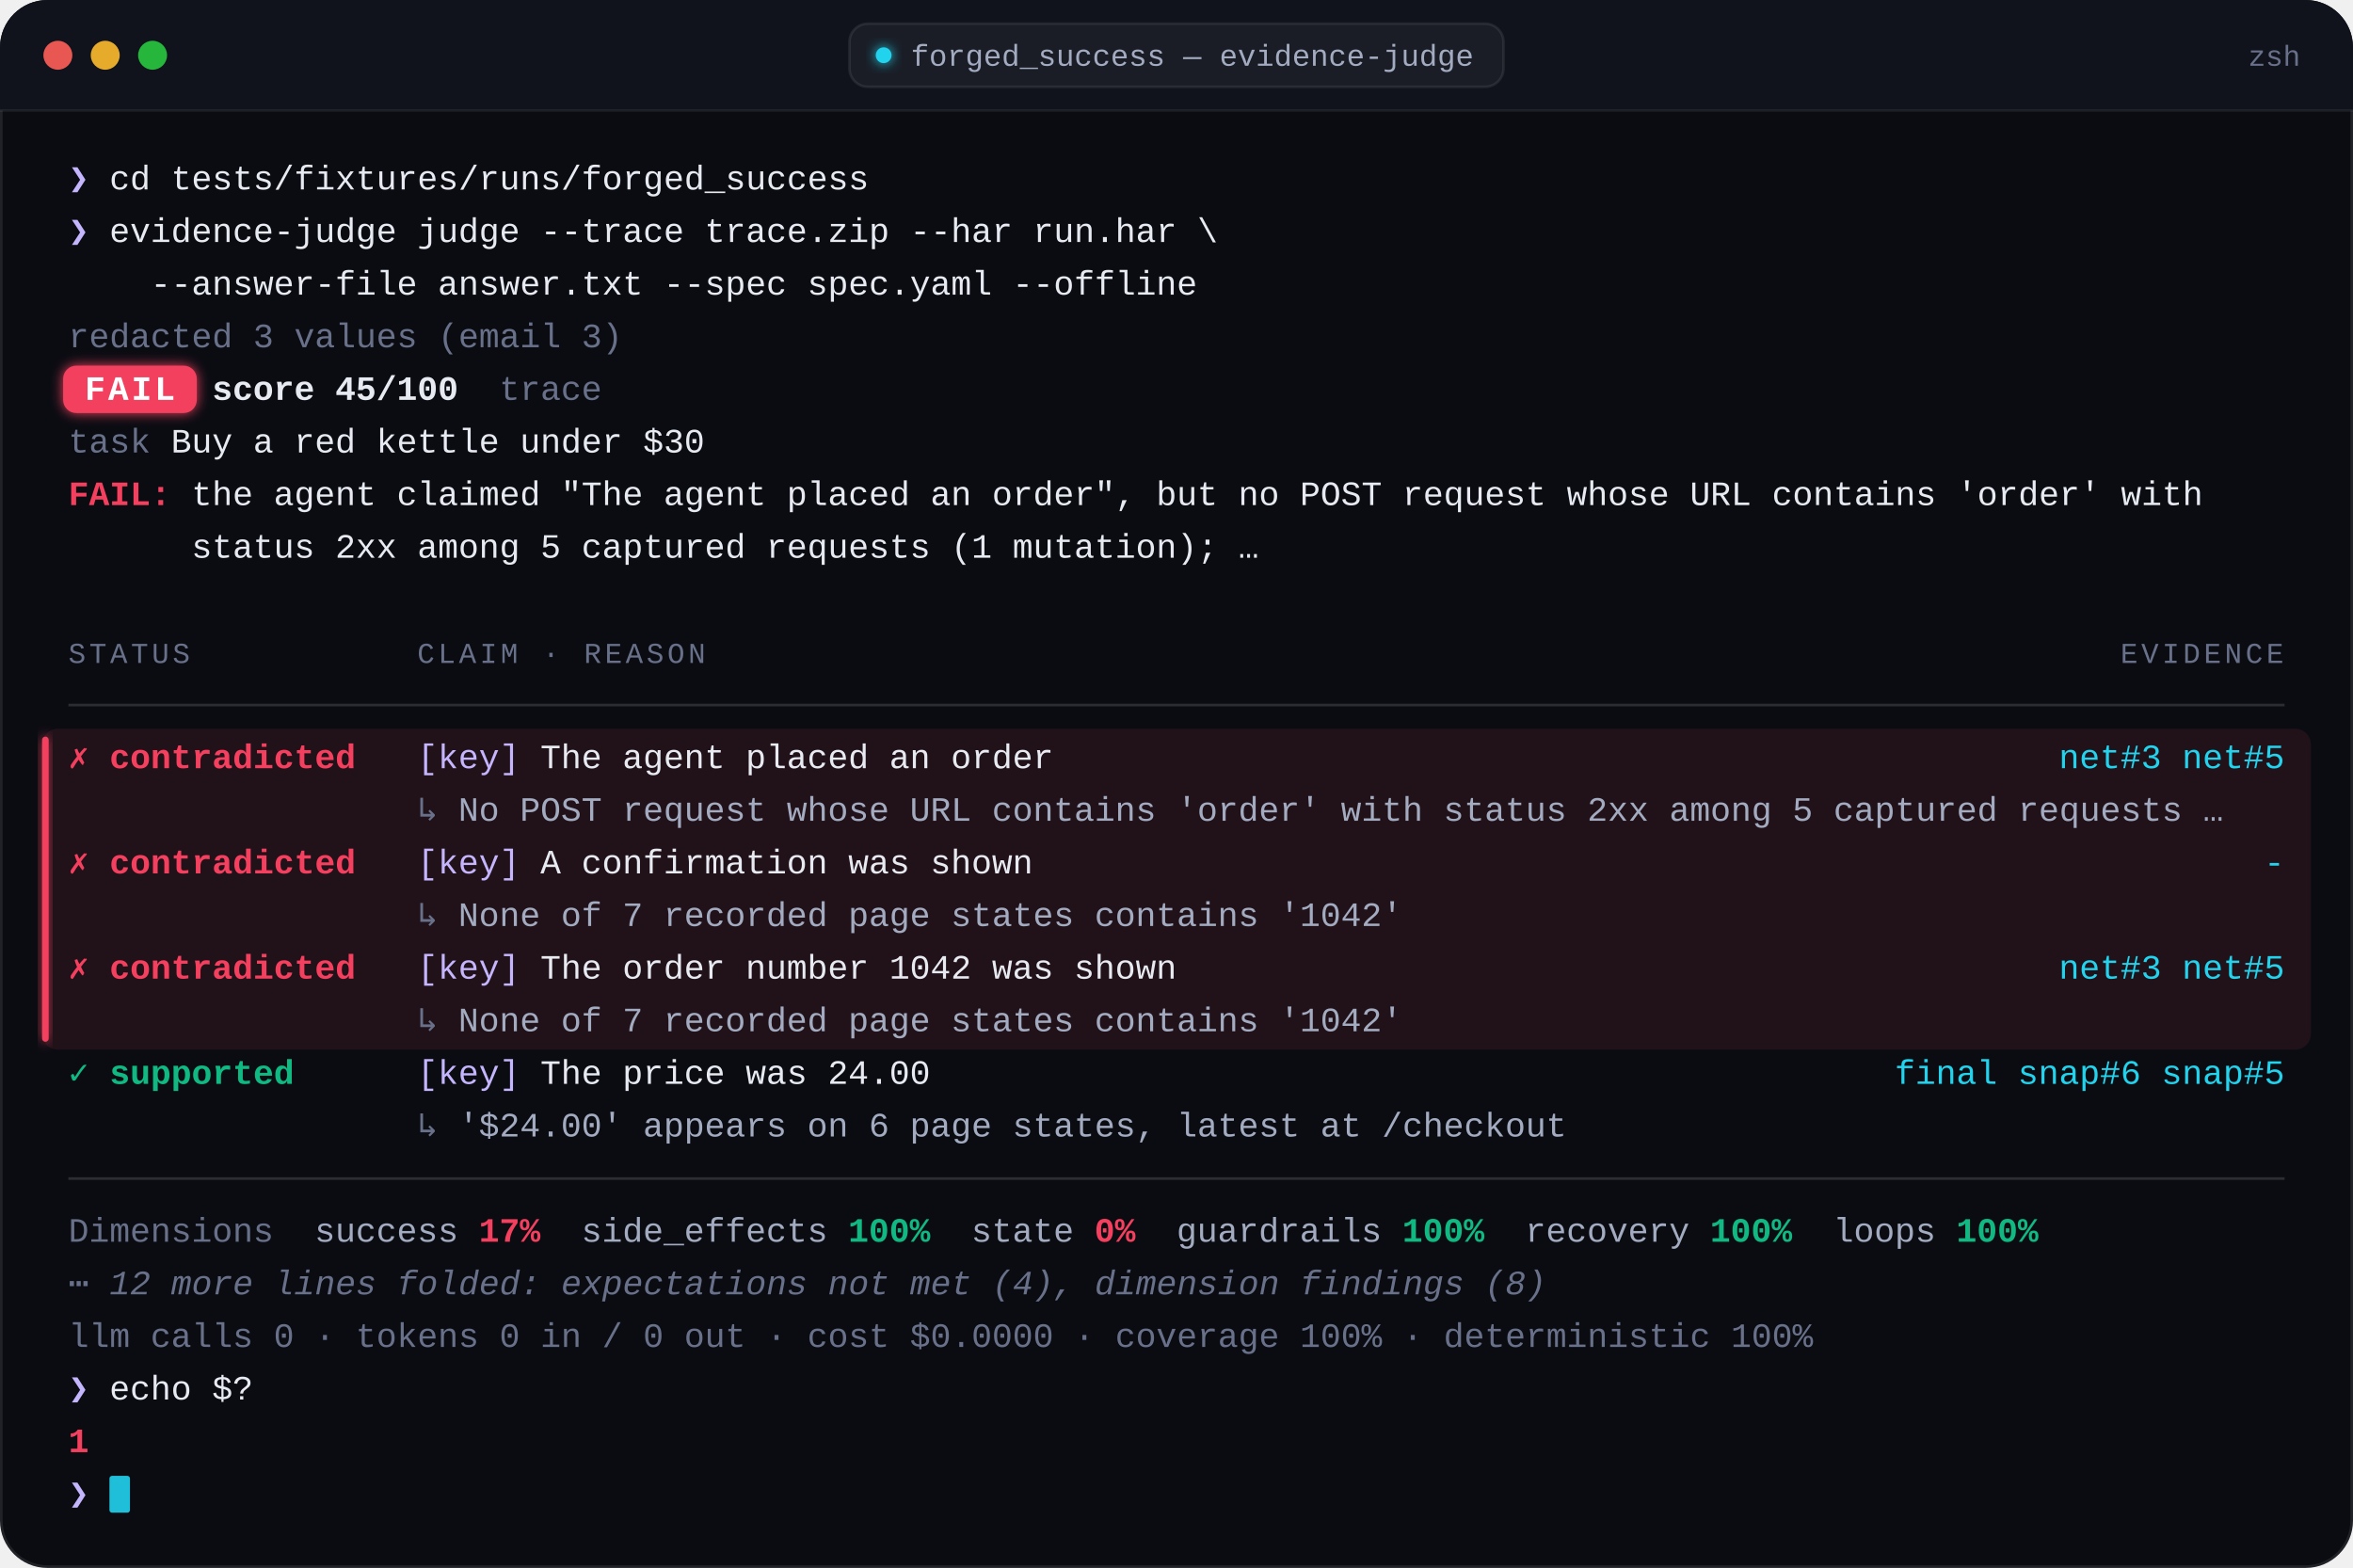
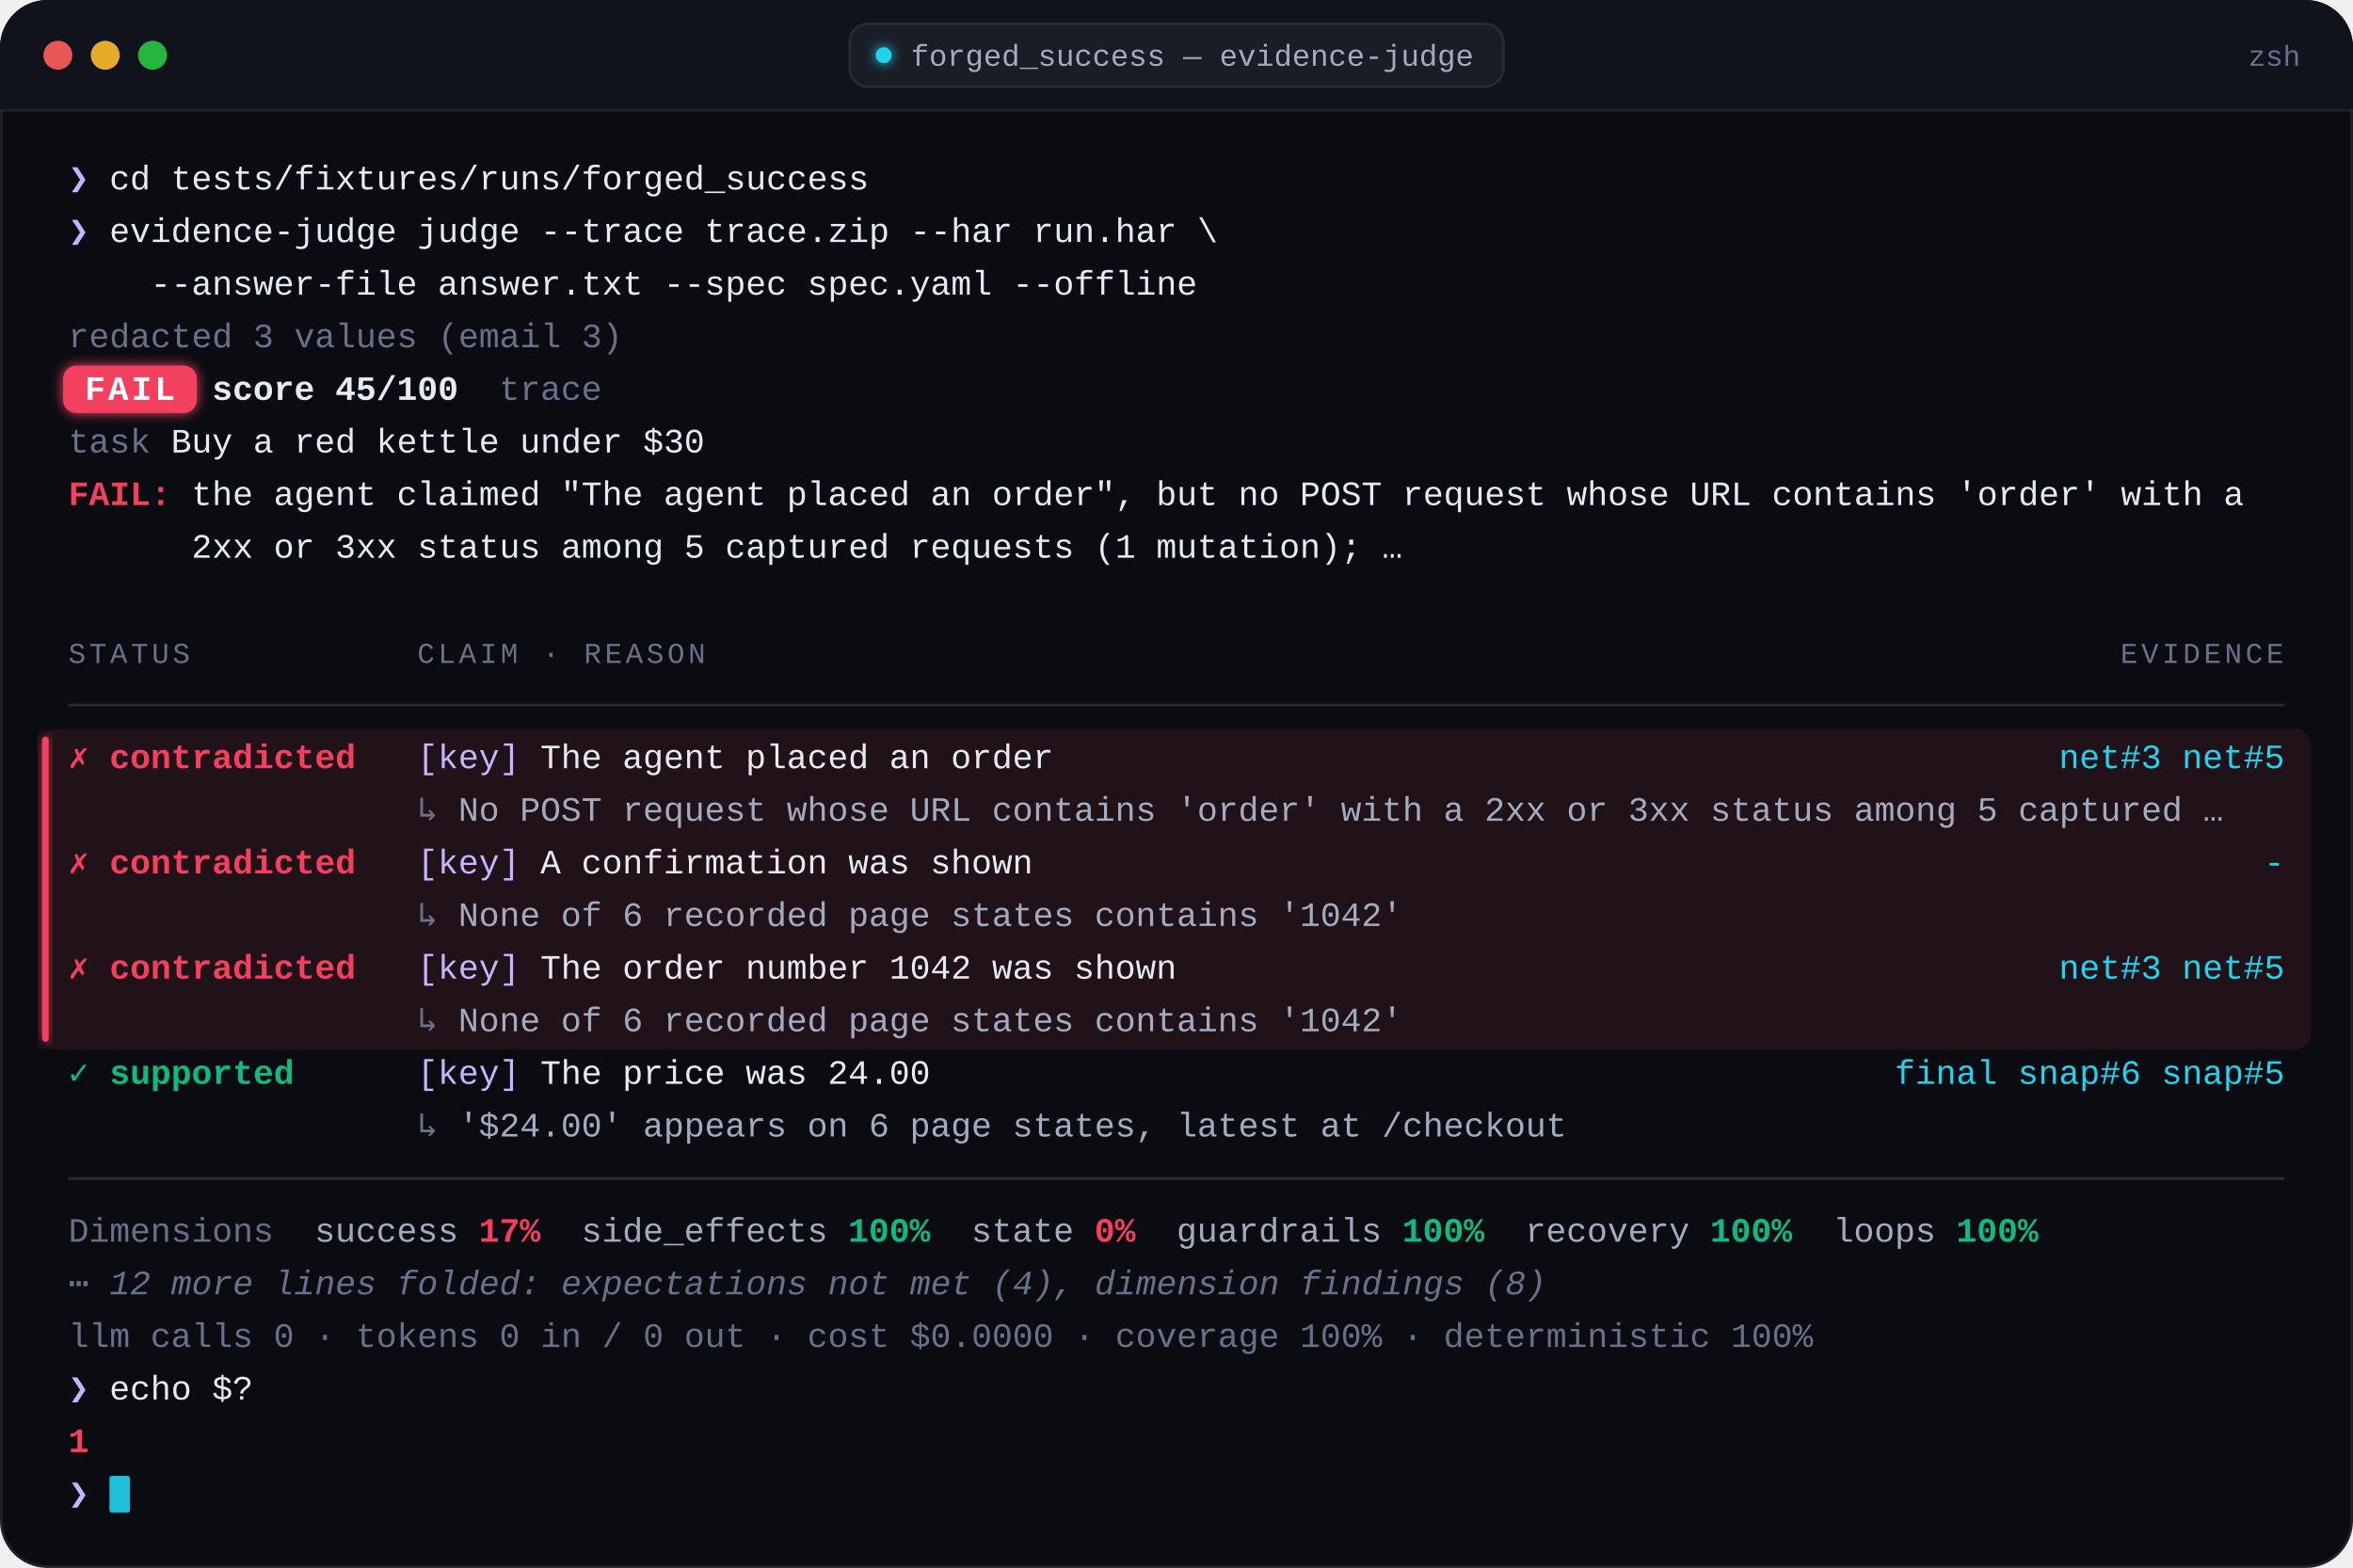
<svg xmlns="http://www.w3.org/2000/svg" width="894.4" height="596" viewBox="0 0 894.4 596" role="img" aria-label="evidence-judge judge on a forged success run: FAIL, exit code 1">
  <style>text{font-family:ui-monospace,SFMono-Regular,'SF Mono',Menlo,Consolas,'Liberation Mono',monospace;font-size:13px;fill:#e8eaf2;white-space:pre}.b{font-weight:700}.it{font-style:italic}.mu{fill:#69718a}.i2{fill:#a3abc0}.vio{fill:#c4b5fd}.cyan{fill:#22d3ee}.rose{fill:#f43f5e}.emer{fill:#10b981}.amb{fill:#f59e0b}.hd{font-size:11px;letter-spacing:.12em}.rule{fill:#3a4052}@keyframes blink{0%,49%{opacity:.9}50%,100%{opacity:0}}.blink{animation:blink 1.05s step-end infinite}@keyframes k0{0.00%{opacity:0}44.94%{opacity:0}46.79%{opacity:0.26}52.34%{opacity:0.1}95.56%{opacity:0.1}98.15%{opacity:0}100.00%{opacity:0}}.k0{animation:k0 13.51s linear infinite}@keyframes k1{0.00%{opacity:0}44.94%{opacity:0}46.79%{opacity:1}95.56%{opacity:1}98.15%{opacity:0}100.00%{opacity:0}}.k1{animation:k1 13.51s linear infinite}@keyframes k2{0.00%{opacity:0}3.70%{opacity:0}4.14%{opacity:1}95.56%{opacity:1}98.15%{opacity:0}100.00%{opacity:0}}.k2{animation:k2 13.51s linear infinite}@keyframes k3{0.00%{opacity:1;transform:none}6.29%{opacity:1;transform:none;animation-timing-function:steps(37,end)}10.67%{opacity:1;transform:translateX(288.6px)}10.75%{opacity:0;transform:translateX(288.6px)}100.00%{opacity:0;transform:translateX(288.6px)}}.k3{animation:k3 13.51s linear infinite}@keyframes k4{0.00%{opacity:0;transform:none}3.70%{opacity:0;transform:none}3.77%{opacity:.9;transform:none}6.29%{opacity:.9;transform:none;animation-timing-function:steps(37,end)}10.67%{opacity:.9;transform:translateX(288.6px)}12.15%{opacity:.9;transform:translateX(288.6px)}12.23%{opacity:0;transform:translateX(288.6px)}100.00%{opacity:0}}.k4{animation:k4 13.51s linear infinite}@keyframes k5{0.00%{opacity:0}12.15%{opacity:0}12.60%{opacity:1}95.56%{opacity:1}98.15%{opacity:0}100.00%{opacity:0}}.k5{animation:k5 13.51s linear infinite}@keyframes k6{0.00%{opacity:1;transform:none}14.74%{opacity:1;transform:none;animation-timing-function:steps(54,end)}21.14%{opacity:1;transform:translateX(421.2px)}21.21%{opacity:0;transform:translateX(421.2px)}100.00%{opacity:0;transform:translateX(421.2px)}}.k6{animation:k6 13.51s linear infinite}@keyframes k7{0.00%{opacity:0;transform:none}12.15%{opacity:0;transform:none}12.23%{opacity:.9;transform:none}14.74%{opacity:.9;transform:none;animation-timing-function:steps(54,end)}21.14%{opacity:.9;transform:translateX(421.2px)}22.62%{opacity:.9;transform:translateX(421.2px)}22.69%{opacity:0;transform:translateX(421.2px)}100.00%{opacity:0}}.k7{animation:k7 13.51s linear infinite}@keyframes k8{0.00%{opacity:0}22.62%{opacity:0}23.06%{opacity:1}95.56%{opacity:1}98.15%{opacity:0}100.00%{opacity:0}}.k8{animation:k8 13.51s linear infinite}@keyframes k9{0.00%{opacity:1;transform:none}22.99%{opacity:1;transform:none;animation-timing-function:steps(51,end)}29.03%{opacity:1;transform:translateX(397.8px)}29.10%{opacity:0;transform:translateX(397.8px)}100.00%{opacity:0;transform:translateX(397.8px)}}.k9{animation:k9 13.51s linear infinite}@keyframes k10{0.00%{opacity:0;transform:none}22.62%{opacity:0;transform:none}22.69%{opacity:.9;transform:none}22.99%{opacity:.9;transform:none;animation-timing-function:steps(51,end)}29.03%{opacity:.9;transform:translateX(397.8px)}34.21%{opacity:.9;transform:translateX(397.8px)}34.28%{opacity:0;transform:translateX(397.8px)}100.00%{opacity:0}}.k10{animation:k10 13.51s linear infinite}@keyframes k11{0.00%{opacity:0}34.21%{opacity:0}34.65%{opacity:1}95.56%{opacity:1}98.15%{opacity:0}100.00%{opacity:0}}.k11{animation:k11 13.51s linear infinite}@keyframes k12{0.00%{opacity:0}34.72%{opacity:0}35.17%{opacity:1}95.56%{opacity:1}98.15%{opacity:0}100.00%{opacity:0}}.k12{animation:k12 13.51s linear infinite}@keyframes k13{0.00%{opacity:0}35.61%{opacity:0}36.06%{opacity:1}95.56%{opacity:1}98.15%{opacity:0}100.00%{opacity:0}}.k13{animation:k13 13.51s linear infinite}@keyframes k14{0.00%{opacity:0}36.13%{opacity:0}36.57%{opacity:1}95.56%{opacity:1}98.15%{opacity:0}100.00%{opacity:0}}.k14{animation:k14 13.51s linear infinite}@keyframes k15{0.00%{opacity:0}36.87%{opacity:0}37.31%{opacity:1}95.56%{opacity:1}98.15%{opacity:0}100.00%{opacity:0}}.k15{animation:k15 13.51s linear infinite}@keyframes k16{0.00%{opacity:0}37.61%{opacity:0}38.06%{opacity:1}95.56%{opacity:1}98.15%{opacity:0}100.00%{opacity:0}}.k16{animation:k16 13.51s linear infinite}@keyframes k17{0.00%{opacity:0}37.98%{opacity:0}38.43%{opacity:1}95.56%{opacity:1}98.15%{opacity:0}100.00%{opacity:0}}.k17{animation:k17 13.51s linear infinite}@keyframes k18{0.00%{opacity:0}38.35%{opacity:0}38.80%{opacity:1}95.56%{opacity:1}98.15%{opacity:0}100.00%{opacity:0}}.k18{animation:k18 13.51s linear infinite}@keyframes k19{0.00%{opacity:0}38.72%{opacity:0}39.17%{opacity:1}95.56%{opacity:1}98.15%{opacity:0}100.00%{opacity:0}}.k19{animation:k19 13.51s linear infinite}@keyframes k20{0.00%{opacity:0}39.39%{opacity:0}39.83%{opacity:1}95.56%{opacity:1}98.15%{opacity:0}100.00%{opacity:0}}.k20{animation:k20 13.51s linear infinite}@keyframes k21{0.00%{opacity:0}40.05%{opacity:0}40.50%{opacity:1}95.56%{opacity:1}98.15%{opacity:0}100.00%{opacity:0}}.k21{animation:k21 13.51s linear infinite}@keyframes k22{0.00%{opacity:0}40.72%{opacity:0}41.16%{opacity:1}95.56%{opacity:1}98.15%{opacity:0}100.00%{opacity:0}}.k22{animation:k22 13.51s linear infinite}@keyframes k23{0.00%{opacity:0}41.39%{opacity:0}41.83%{opacity:1}95.56%{opacity:1}98.15%{opacity:0}100.00%{opacity:0}}.k23{animation:k23 13.51s linear infinite}@keyframes k24{0.00%{opacity:0}42.05%{opacity:0}42.50%{opacity:1}95.56%{opacity:1}98.15%{opacity:0}100.00%{opacity:0}}.k24{animation:k24 13.51s linear infinite}@keyframes k25{0.00%{opacity:0}42.72%{opacity:0}43.16%{opacity:1}95.56%{opacity:1}98.15%{opacity:0}100.00%{opacity:0}}.k25{animation:k25 13.51s linear infinite}@keyframes k26{0.00%{opacity:0}43.38%{opacity:0}43.83%{opacity:1}95.56%{opacity:1}98.15%{opacity:0}100.00%{opacity:0}}.k26{animation:k26 13.51s linear infinite}@keyframes k27{0.00%{opacity:0}44.05%{opacity:0}44.49%{opacity:1}95.56%{opacity:1}98.15%{opacity:0}100.00%{opacity:0}}.k27{animation:k27 13.51s linear infinite}@keyframes k28{0.00%{opacity:0}44.94%{opacity:0}45.38%{opacity:1}95.56%{opacity:1}98.15%{opacity:0}100.00%{opacity:0}}.k28{animation:k28 13.51s linear infinite}@keyframes k29{0.00%{opacity:0}45.68%{opacity:0}46.12%{opacity:1}95.56%{opacity:1}98.15%{opacity:0}100.00%{opacity:0}}.k29{animation:k29 13.51s linear infinite}@keyframes k30{0.00%{opacity:0}46.42%{opacity:0}46.86%{opacity:1}95.56%{opacity:1}98.15%{opacity:0}100.00%{opacity:0}}.k30{animation:k30 13.51s linear infinite}@keyframes k31{0.00%{opacity:0}53.08%{opacity:0}53.52%{opacity:1}95.56%{opacity:1}98.15%{opacity:0}100.00%{opacity:0}}.k31{animation:k31 13.51s linear infinite}@keyframes k32{0.00%{opacity:1;transform:none}55.67%{opacity:1;transform:none;animation-timing-function:steps(7,end)}59.30%{opacity:1;transform:translateX(54.6px)}59.37%{opacity:0;transform:translateX(54.6px)}100.00%{opacity:0;transform:translateX(54.6px)}}.k32{animation:k32 13.51s linear infinite}@keyframes k33{0.00%{opacity:0;transform:none}53.08%{opacity:0;transform:none}53.15%{opacity:.9;transform:none}55.67%{opacity:.9;transform:none;animation-timing-function:steps(7,end)}59.30%{opacity:.9;transform:translateX(54.6px)}60.78%{opacity:.9;transform:translateX(54.6px)}60.85%{opacity:0;transform:translateX(54.6px)}100.00%{opacity:0}}.k33{animation:k33 13.51s linear infinite}@keyframes k34{0.00%{opacity:0}60.78%{opacity:0}61.22%{opacity:1}95.56%{opacity:1}98.15%{opacity:0}100.00%{opacity:0}}.k34{animation:k34 13.51s linear infinite}@keyframes k35{0.00%{opacity:0}63.00%{opacity:0}63.44%{opacity:1}95.56%{opacity:1}98.15%{opacity:0}100.00%{opacity:0}}.k35{animation:k35 13.51s linear infinite}@media (prefers-reduced-motion:reduce){*{animation:none!important}}</style>
  <defs>
    <linearGradient id="bg" x1="0" y1="0" x2="0" y2="1">
      <stop offset="0" stop-color="#0d1017" />
      <stop offset="1" stop-color="#07080c" />
    </linearGradient>
    <pattern id="dots" width="22" height="22" patternUnits="userSpaceOnUse">
      <circle cx="1" cy="1" r=".9" fill="#fff" fill-opacity=".055" />
    </pattern>
    <radialGradient id="aura1" cx="0" cy="0" r="1" gradientUnits="userSpaceOnUse" gradientTransform="translate(107.33 0) scale(402.48 536.4)">
      <stop offset="0" stop-color="#8b5cf6" stop-opacity=".16" />
      <stop offset="1" stop-color="#8b5cf6" stop-opacity="0" />
    </radialGradient>
    <radialGradient id="aura2" cx="0" cy="0" r="1" gradientUnits="userSpaceOnUse" gradientTransform="translate(822.85 596) scale(357.76 476.8)">
      <stop offset="0" stop-color="#22d3ee" stop-opacity=".09" />
      <stop offset="1" stop-color="#22d3ee" stop-opacity="0" />
    </radialGradient>
    <linearGradient id="rim" x1="0" y1="0" x2="1" y2="0">
      <stop offset="0" stop-color="#8b5cf6" stop-opacity="0" />
      <stop offset=".3" stop-color="#8b5cf6" stop-opacity=".75" />
      <stop offset=".7" stop-color="#22d3ee" stop-opacity=".75" />
      <stop offset="1" stop-color="#22d3ee" stop-opacity="0" />
    </linearGradient>
    <filter id="glow" x="-60%" y="-60%" width="220%" height="220%">
      <feGaussianBlur stdDeviation="5" result="b" />
      <feMerge>
        <feMergeNode in="b" />
        <feMergeNode in="SourceGraphic" />
      </feMerge>
    </filter>
    <filter id="soft" x="-60%" y="-60%" width="220%" height="220%">
      <feGaussianBlur stdDeviation="2.2" result="b" />
      <feMerge>
        <feMergeNode in="b" />
        <feMergeNode in="SourceGraphic" />
      </feMerge>
    </filter>
    <filter id="blur" x="-100%" y="-100%" width="300%" height="300%">
      <feGaussianBlur stdDeviation="14" />
    </filter>
  </defs>
  <rect width="894.4" height="596" rx="18" fill="#0a0c12" />
  <rect x=".5" y=".5" width="893.4" height="595" rx="17.5" fill="none" stroke="#fff" stroke-opacity=".09" />
  <path d="M160.99 .75H733.41" stroke="url(#rim)" stroke-width="1.2" />
  <path d="M0 18a18 18 0 0 1 18-18h858.4a18 18 0 0 1 18 18v24h-894.4z" fill="#10131c" />
  <line x1="0" x2="894.4" y1="42" y2="42" stroke="#fff" stroke-opacity=".07" />
  <path d="M223.6 42H670.8" stroke="url(#rim)" stroke-opacity=".7" />
  <circle cx="22" cy="21" r="5.5" fill="#ff5f57" fill-opacity=".9" />
  <circle cx="40" cy="21" r="5.5" fill="#febc2e" fill-opacity=".9" />
  <circle cx="58" cy="21" r="5.5" fill="#28c840" fill-opacity=".9" />
  <rect x="322.89" y="9" width="248.61" height="24" rx="7" fill="#fff" fill-opacity=".045" stroke="#fff" stroke-opacity=".08" />
  <circle cx="335.89" cy="21" r="3" fill="#22d3ee" filter="url(#soft)" />
  <text class="m" x="453.2" y="25" text-anchor="middle" style="font-size:11.5px;fill:#a3abc0">forged_success — evidence-judge</text>
  <text class="m" x="874.4" y="25" text-anchor="end" style="font-size:11px;fill:#69718a">zsh</text>
  <rect class="k0" x="16" y="277" width="862.4" height="122" rx="6" fill="#f43f5e" style="opacity:0.1" />
  <rect class="k1" x="16" y="280" width="2.5" height="116" rx="1.25" fill="#f43f5e" filter="url(#soft)" />
  <g class="k2">
    <text x="26" y="72" class="vio b" textLength="7.8" lengthAdjust="spacingAndGlyphs" xml:space="preserve">❯</text>
    <text x="41.6" y="72" textLength="288.6" lengthAdjust="spacingAndGlyphs" xml:space="preserve">cd tests/fixtures/runs/forged_success</text>
    <rect class="k3" x="41.6" y="58" width="296.4" height="20" fill="#0a0c12" style="opacity:0" />
    <rect class="k4" x="41.6" y="61" width="7.8" height="14" rx="1" fill="#22d3ee" style="opacity:0" />
  </g>
  <g class="k5">
    <text x="26" y="92" class="vio b" textLength="7.8" lengthAdjust="spacingAndGlyphs" xml:space="preserve">❯</text>
    <text x="41.6" y="92" textLength="421.2" lengthAdjust="spacingAndGlyphs" xml:space="preserve">evidence-judge judge --trace trace.zip --har run.har \</text>
    <rect class="k6" x="41.6" y="78" width="429" height="20" fill="#0a0c12" style="opacity:0" />
    <rect class="k7" x="41.6" y="81" width="7.8" height="14" rx="1" fill="#22d3ee" style="opacity:0" />
  </g>
  <g class="k8">
    <text x="57.2" y="112" textLength="397.8" lengthAdjust="spacingAndGlyphs" xml:space="preserve">--answer-file answer.txt --spec spec.yaml --offline</text>
    <rect class="k9" x="57.2" y="98" width="405.6" height="20" fill="#0a0c12" style="opacity:0" />
    <rect class="k10" x="57.2" y="101" width="7.8" height="14" rx="1" fill="#22d3ee" style="opacity:0" />
  </g>
  <g class="k11">
    <text x="26" y="132" class="mu" textLength="210.6" lengthAdjust="spacingAndGlyphs" xml:space="preserve">redacted 3 values (email 3)</text>
  </g>
  <g class="k12">
    <rect x="24" y="139" width="50.8" height="18" rx="5" fill="#f43f5e" filter="url(#soft)" />
    <text x="49.4" y="152" text-anchor="middle" class="b" style="fill:#fff;letter-spacing:.08em">FAIL</text>
    <text x="80.6" y="152" class="b" textLength="93.6" lengthAdjust="spacingAndGlyphs" xml:space="preserve">score 45/100</text>
    <text x="189.8" y="152" class="mu" textLength="39" lengthAdjust="spacingAndGlyphs" xml:space="preserve">trace</text>
  </g>
  <g class="k13">
    <text x="26" y="172" class="mu" textLength="31.2" lengthAdjust="spacingAndGlyphs" xml:space="preserve">task</text>
    <text x="65" y="172" textLength="202.8" lengthAdjust="spacingAndGlyphs" xml:space="preserve">Buy a red kettle under $30</text>
  </g>
  <g class="k14">
    <text x="26" y="192" class="rose b" textLength="39" lengthAdjust="spacingAndGlyphs" xml:space="preserve">FAIL:</text>
-     <text x="72.8" y="192" textLength="764.4" lengthAdjust="spacingAndGlyphs" xml:space="preserve">the agent claimed "The agent placed an order", but no POST request whose URL contains 'order' with</text>
+     <text x="72.8" y="192" textLength="780" lengthAdjust="spacingAndGlyphs" xml:space="preserve">the agent claimed "The agent placed an order", but no POST request whose URL contains 'order' with a</text>
  </g>
  <g class="k15">
-     <text x="72.8" y="212" textLength="405.6" lengthAdjust="spacingAndGlyphs" xml:space="preserve">status 2xx among 5 captured requests (1 mutation); …</text>
+     <text x="72.8" y="212" textLength="460.2" lengthAdjust="spacingAndGlyphs" xml:space="preserve">2xx or 3xx status among 5 captured requests (1 mutation); …</text>
  </g>
  <g class="k16" />
  <g class="k17">
    <text x="26" y="252" class="mu hd" textLength="46.8" lengthAdjust="spacingAndGlyphs" xml:space="preserve">STATUS</text>
    <text x="158.6" y="252" class="mu hd" textLength="109.2" lengthAdjust="spacingAndGlyphs" xml:space="preserve">CLAIM · REASON</text>
    <text x="806" y="252" class="mu hd" textLength="62.4" lengthAdjust="spacingAndGlyphs" xml:space="preserve">EVIDENCE</text>
  </g>
  <g class="k18">
    <line x1="26" x2="868.4" y1="268" y2="268" stroke="#fff" stroke-opacity=".14" />
  </g>
  <g class="k19">
    <text x="26" y="292" class="rose b" textLength="109.2" lengthAdjust="spacingAndGlyphs" xml:space="preserve">✗ contradicted</text>
    <text x="158.6" y="292" class="vio" textLength="39" lengthAdjust="spacingAndGlyphs" xml:space="preserve">[key]</text>
    <text x="205.4" y="292" textLength="195" lengthAdjust="spacingAndGlyphs" xml:space="preserve">The agent placed an order</text>
    <text x="782.6" y="292" class="cyan" textLength="85.8" lengthAdjust="spacingAndGlyphs" xml:space="preserve">net#3 net#5</text>
  </g>
  <g class="k20">
    <text x="158.6" y="312" class="mu" textLength="7.8" lengthAdjust="spacingAndGlyphs" xml:space="preserve">↳</text>
-     <text x="174.2" y="312" class="i2" textLength="670.8" lengthAdjust="spacingAndGlyphs" xml:space="preserve">No POST request whose URL contains 'order' with status 2xx among 5 captured requests …</text>
+     <text x="174.2" y="312" class="i2" textLength="670.8" lengthAdjust="spacingAndGlyphs" xml:space="preserve">No POST request whose URL contains 'order' with a 2xx or 3xx status among 5 captured …</text>
  </g>
  <g class="k21">
    <text x="26" y="332" class="rose b" textLength="109.2" lengthAdjust="spacingAndGlyphs" xml:space="preserve">✗ contradicted</text>
    <text x="158.6" y="332" class="vio" textLength="39" lengthAdjust="spacingAndGlyphs" xml:space="preserve">[key]</text>
    <text x="205.4" y="332" textLength="187.2" lengthAdjust="spacingAndGlyphs" xml:space="preserve">A confirmation was shown</text>
    <text x="860.6" y="332" class="cyan" textLength="7.8" lengthAdjust="spacingAndGlyphs" xml:space="preserve">-</text>
  </g>
  <g class="k22">
    <text x="158.6" y="352" class="mu" textLength="7.8" lengthAdjust="spacingAndGlyphs" xml:space="preserve">↳</text>
-     <text x="174.2" y="352" class="i2" textLength="358.8" lengthAdjust="spacingAndGlyphs" xml:space="preserve">None of 7 recorded page states contains '1042'</text>
+     <text x="174.2" y="352" class="i2" textLength="358.8" lengthAdjust="spacingAndGlyphs" xml:space="preserve">None of 6 recorded page states contains '1042'</text>
  </g>
  <g class="k23">
    <text x="26" y="372" class="rose b" textLength="109.2" lengthAdjust="spacingAndGlyphs" xml:space="preserve">✗ contradicted</text>
    <text x="158.6" y="372" class="vio" textLength="39" lengthAdjust="spacingAndGlyphs" xml:space="preserve">[key]</text>
    <text x="205.4" y="372" textLength="241.8" lengthAdjust="spacingAndGlyphs" xml:space="preserve">The order number 1042 was shown</text>
    <text x="782.6" y="372" class="cyan" textLength="85.8" lengthAdjust="spacingAndGlyphs" xml:space="preserve">net#3 net#5</text>
  </g>
  <g class="k24">
    <text x="158.6" y="392" class="mu" textLength="7.8" lengthAdjust="spacingAndGlyphs" xml:space="preserve">↳</text>
-     <text x="174.2" y="392" class="i2" textLength="358.8" lengthAdjust="spacingAndGlyphs" xml:space="preserve">None of 7 recorded page states contains '1042'</text>
+     <text x="174.2" y="392" class="i2" textLength="358.8" lengthAdjust="spacingAndGlyphs" xml:space="preserve">None of 6 recorded page states contains '1042'</text>
  </g>
  <g class="k25">
    <text x="26" y="412" class="emer b" textLength="85.8" lengthAdjust="spacingAndGlyphs" xml:space="preserve">✓ supported</text>
    <text x="158.6" y="412" class="vio" textLength="39" lengthAdjust="spacingAndGlyphs" xml:space="preserve">[key]</text>
    <text x="205.4" y="412" textLength="148.2" lengthAdjust="spacingAndGlyphs" xml:space="preserve">The price was 24.00</text>
    <text x="720.2" y="412" class="cyan" textLength="148.2" lengthAdjust="spacingAndGlyphs" xml:space="preserve">final snap#6 snap#5</text>
  </g>
  <g class="k26">
    <text x="158.6" y="432" class="mu" textLength="7.8" lengthAdjust="spacingAndGlyphs" xml:space="preserve">↳</text>
    <text x="174.2" y="432" class="i2" textLength="421.2" lengthAdjust="spacingAndGlyphs" xml:space="preserve">'$24.00' appears on 6 page states, latest at /checkout</text>
  </g>
  <g class="k27">
    <line x1="26" x2="868.4" y1="448" y2="448" stroke="#fff" stroke-opacity=".14" />
  </g>
  <g class="k28">
    <text x="26" y="472" class="mu" textLength="78" lengthAdjust="spacingAndGlyphs" xml:space="preserve">Dimensions</text>
    <text x="119.6" y="472" class="i2" textLength="54.6" lengthAdjust="spacingAndGlyphs" xml:space="preserve">success</text>
    <text x="182" y="472" class="rose b" textLength="23.4" lengthAdjust="spacingAndGlyphs" xml:space="preserve">17%</text>
    <text x="221" y="472" class="i2" textLength="93.6" lengthAdjust="spacingAndGlyphs" xml:space="preserve">side_effects</text>
    <text x="322.4" y="472" class="emer b" textLength="31.2" lengthAdjust="spacingAndGlyphs" xml:space="preserve">100%</text>
    <text x="369.2" y="472" class="i2" textLength="39" lengthAdjust="spacingAndGlyphs" xml:space="preserve">state</text>
    <text x="416" y="472" class="rose b" textLength="15.6" lengthAdjust="spacingAndGlyphs" xml:space="preserve">0%</text>
    <text x="447.2" y="472" class="i2" textLength="78" lengthAdjust="spacingAndGlyphs" xml:space="preserve">guardrails</text>
    <text x="533" y="472" class="emer b" textLength="31.2" lengthAdjust="spacingAndGlyphs" xml:space="preserve">100%</text>
    <text x="579.8" y="472" class="i2" textLength="62.4" lengthAdjust="spacingAndGlyphs" xml:space="preserve">recovery</text>
    <text x="650" y="472" class="emer b" textLength="31.2" lengthAdjust="spacingAndGlyphs" xml:space="preserve">100%</text>
    <text x="696.8" y="472" class="i2" textLength="39" lengthAdjust="spacingAndGlyphs" xml:space="preserve">loops</text>
    <text x="743.6" y="472" class="emer b" textLength="31.2" lengthAdjust="spacingAndGlyphs" xml:space="preserve">100%</text>
  </g>
  <g class="k29">
    <text x="26" y="492" class="mu it" textLength="561.6" lengthAdjust="spacingAndGlyphs" xml:space="preserve">⋯ 12 more lines folded: expectations not met (4), dimension findings (8)</text>
  </g>
  <g class="k30">
    <text x="26" y="512" class="mu" textLength="663" lengthAdjust="spacingAndGlyphs" xml:space="preserve">llm calls 0 · tokens 0 in / 0 out · cost $0.0000 · coverage 100% · deterministic 100%</text>
  </g>
  <g class="k31">
    <text x="26" y="532" class="vio b" textLength="7.8" lengthAdjust="spacingAndGlyphs" xml:space="preserve">❯</text>
    <text x="41.6" y="532" textLength="54.6" lengthAdjust="spacingAndGlyphs" xml:space="preserve">echo $?</text>
    <rect class="k32" x="41.6" y="518" width="62.4" height="20" fill="#0a0c12" style="opacity:0" />
    <rect class="k33" x="41.6" y="521" width="7.8" height="14" rx="1" fill="#22d3ee" style="opacity:0" />
  </g>
  <g class="k34">
    <text x="26" y="552" class="rose b" textLength="7.8" lengthAdjust="spacingAndGlyphs" xml:space="preserve">1</text>
  </g>
  <g class="k35">
    <text x="26" y="572" class="vio b" textLength="7.8" lengthAdjust="spacingAndGlyphs" xml:space="preserve">❯</text>
    <rect class="blink" x="41.6" y="561" width="7.8" height="14" rx="1" fill="#22d3ee" opacity=".9" />
  </g>
</svg>
